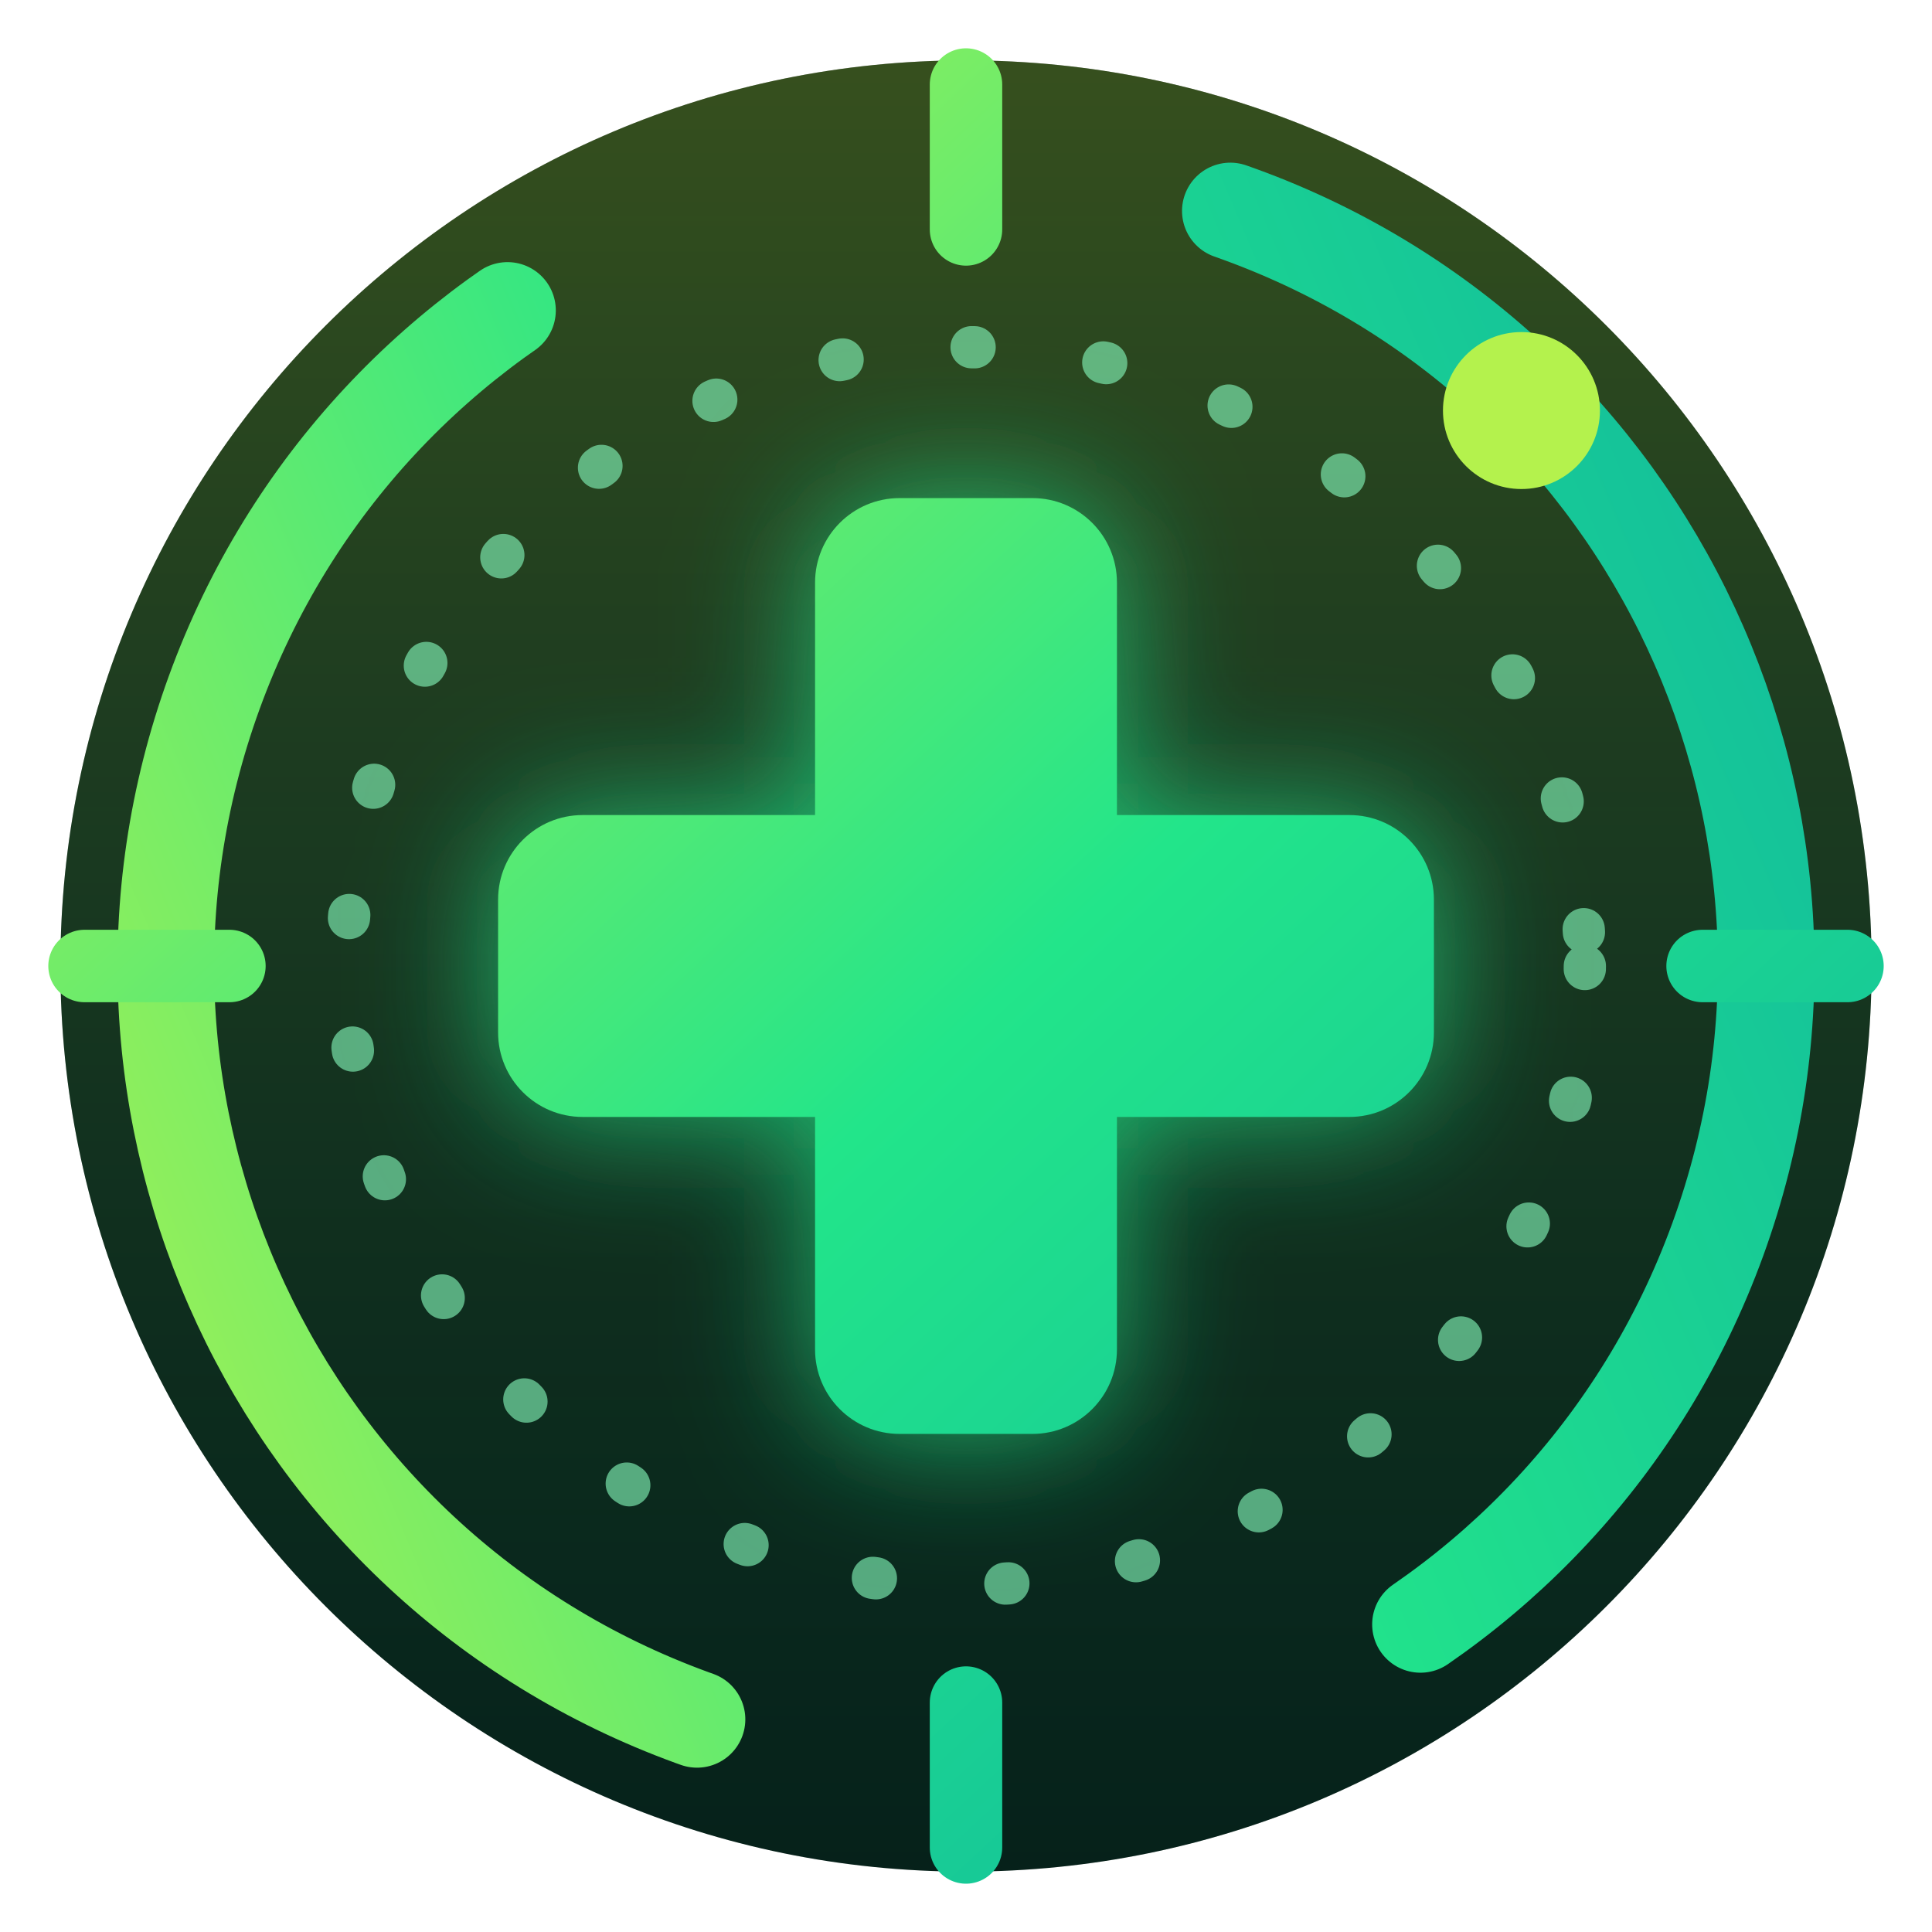
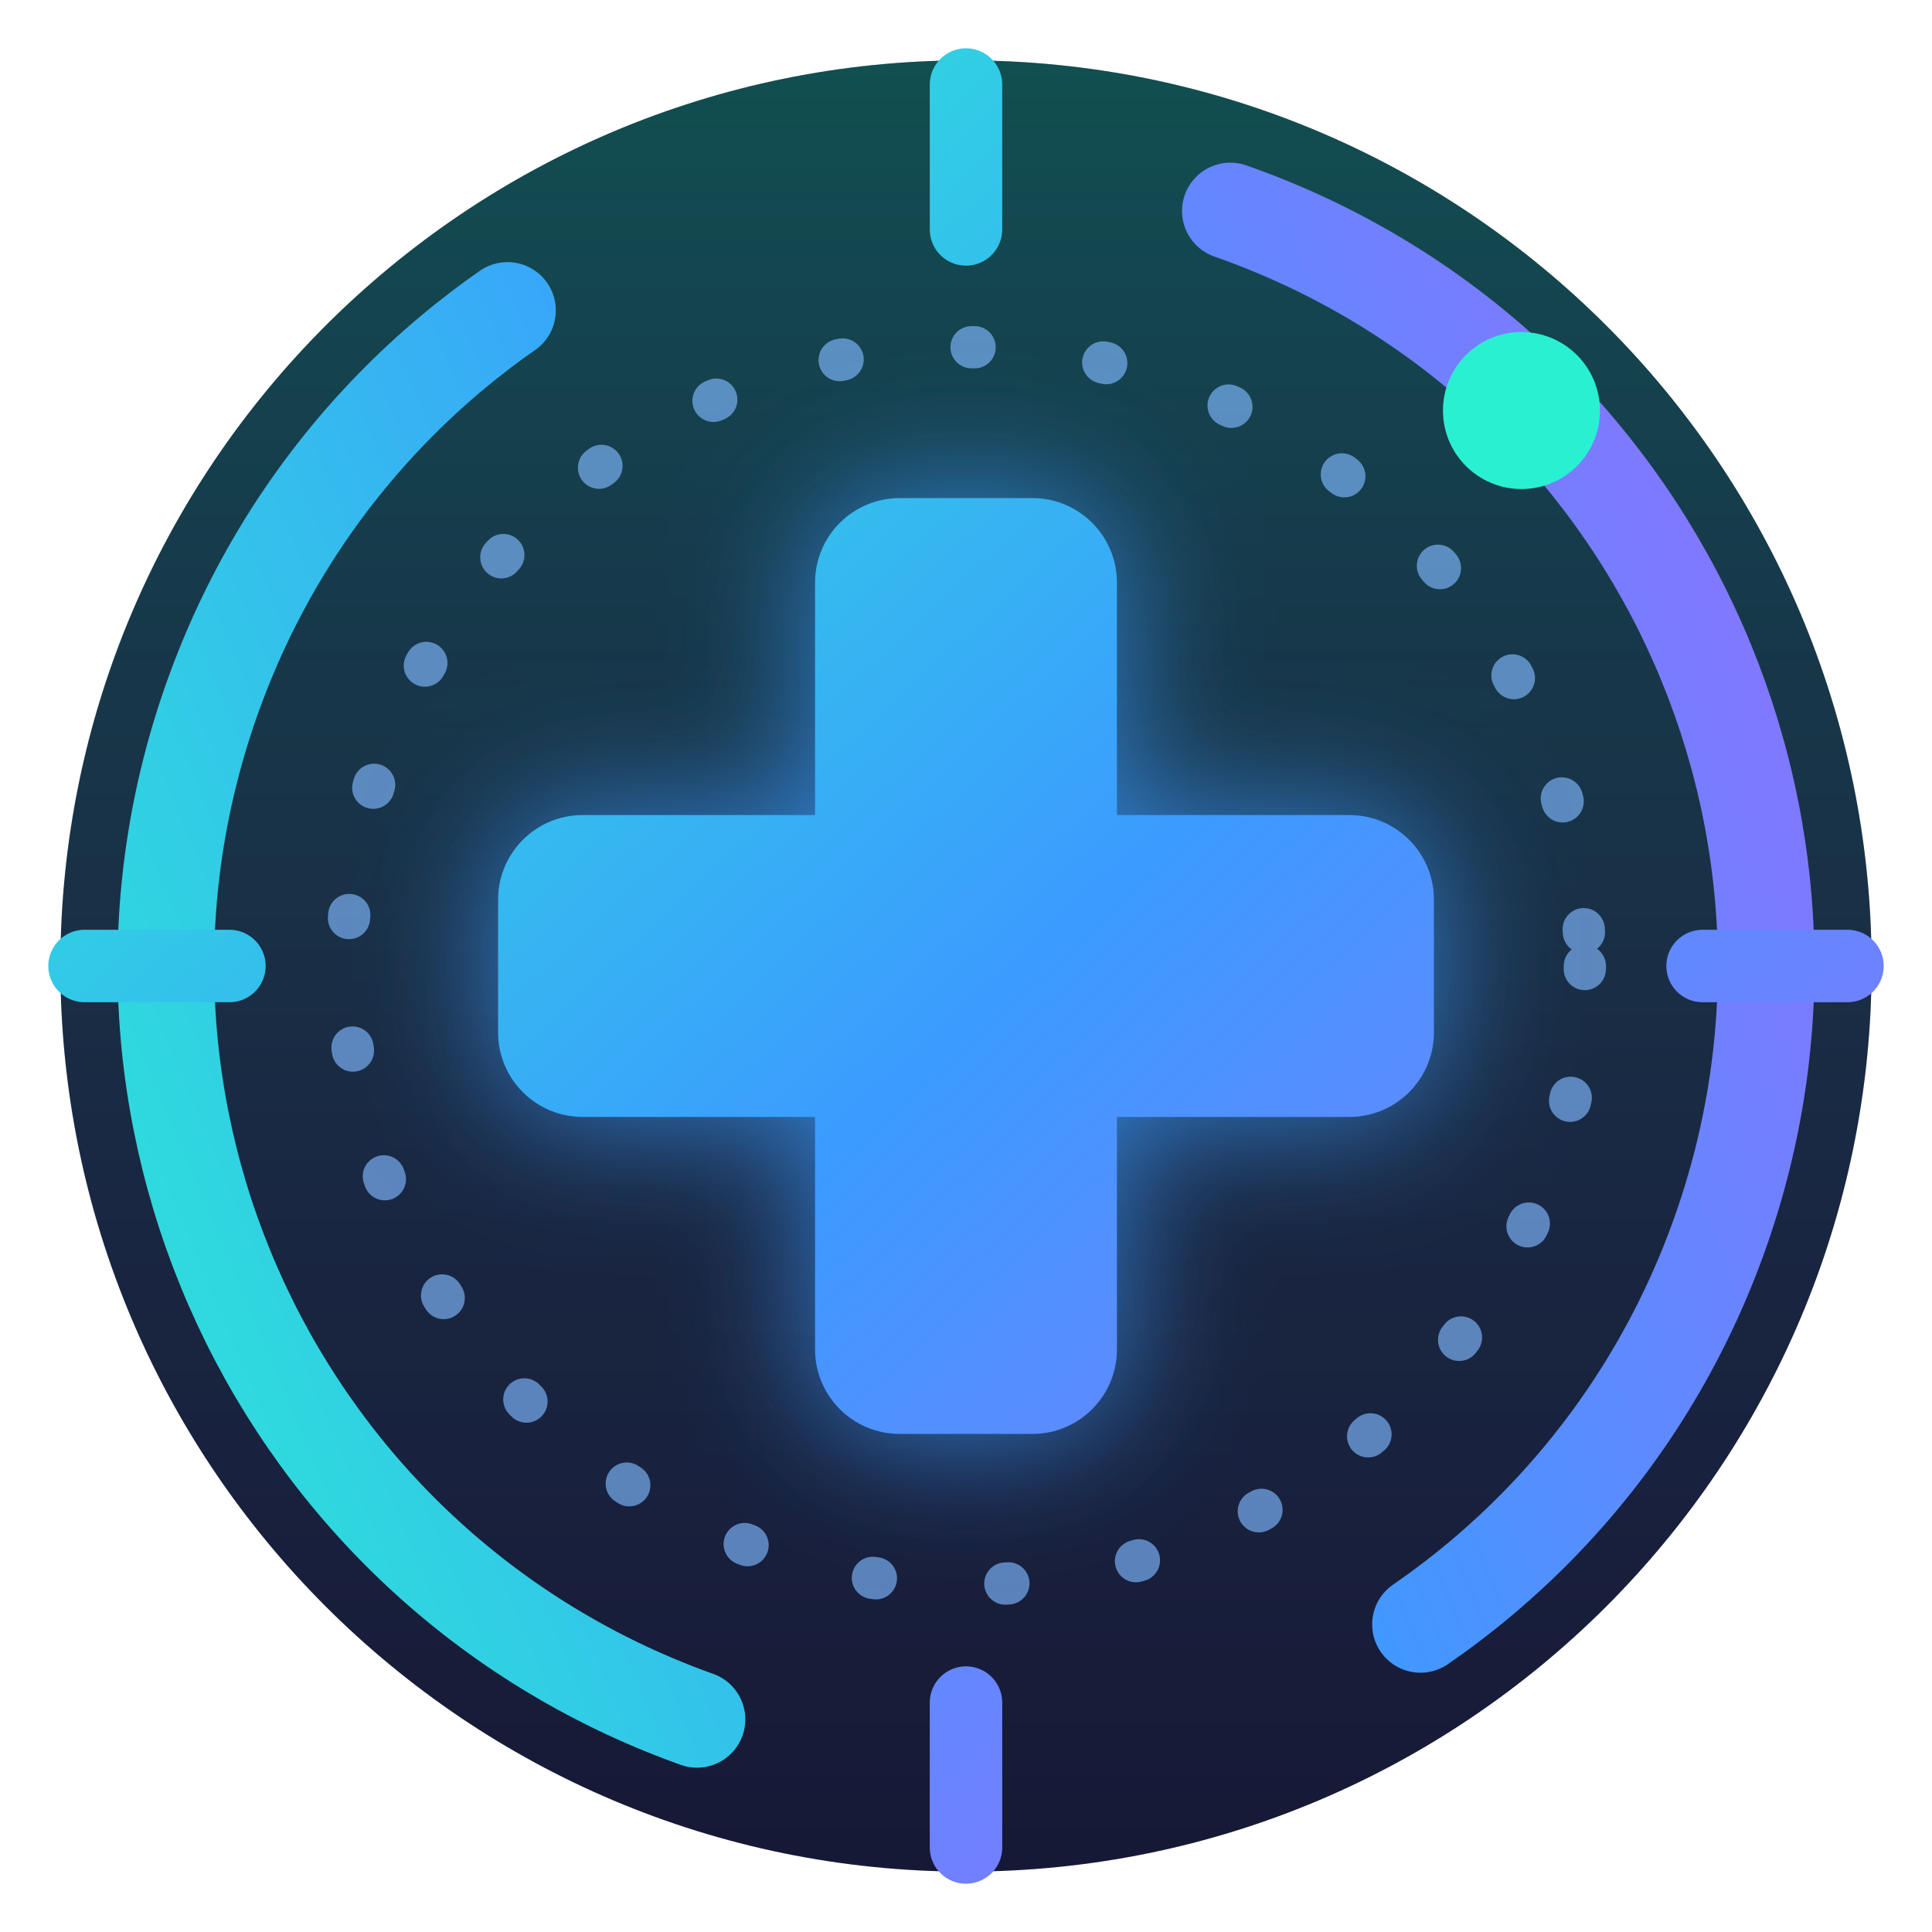
<svg xmlns="http://www.w3.org/2000/svg" width="256" height="256" viewBox="0 0 64 64" role="img" aria-label="Healthcare Hub">
  <defs>
    <linearGradient id="o4g" x1="6" y1="4" x2="58" y2="60" gradientUnits="userSpaceOnUse">
-       <stop offset="0" stop-color="#b4f24d" />
-       <stop offset=".52" stop-color="#22e58a" />
-       <stop offset="1" stop-color="#0fb5a0" />
+       <stop offset="0" stop-color="#2af0d2" />
+       <stop offset=".52" stop-color="#3b9bff" />
+       <stop offset="1" stop-color="#9b6bff" />
    </linearGradient>
    <linearGradient id="o4f" x1="0" y1="0" x2="0" y2="1">
-       <stop offset="0" stop-color="#b4f24d" stop-opacity=".28" />
-       <stop offset="1" stop-color="#0fb5a0" stop-opacity=".10" />
+       <stop offset="0" stop-color="#2af0d2" stop-opacity=".28" />
+       <stop offset="1" stop-color="#9b6bff" stop-opacity=".10" />
    </linearGradient>
    <filter id="o4b" x="-40%" y="-40%" width="180%" height="180%">
      <feGaussianBlur stdDeviation="2.2" />
    </filter>
  </defs>
-   <circle cx="32" cy="32" r="30" fill="#05110b" />
+   <circle cx="32" cy="32" r="30" fill="#07101f" />
  <circle cx="32" cy="32" r="30" fill="url(#o4f)" />
  <circle cx="32" cy="32" r="26.5" fill="none" stroke="url(#o4g)" stroke-width="3.2" stroke-linecap="round" stroke-dasharray="58 25.1" transform="rotate(-70 32 32)" />
-   <circle cx="32" cy="32" r="20.5" fill="none" stroke="#7ff0b4" stroke-width="1.4" stroke-linecap="round" stroke-dasharray=".1 4.3" opacity=".65" />
+   <circle cx="32" cy="32" r="20.5" fill="none" stroke="#7fb8ff" stroke-width="1.4" stroke-linecap="round" stroke-dasharray=".1 4.3" opacity=".65" />
  <g stroke="url(#o4g)" stroke-width="2.4" stroke-linecap="round">
    <line x1="32" y1="2.8" x2="32" y2="7.6" />
    <line x1="32" y1="56.4" x2="32" y2="61.2" />
    <line x1="2.8" y1="32" x2="7.6" y2="32" />
    <line x1="56.4" y1="32" x2="61.2" y2="32" />
  </g>
  <g filter="url(#o4b)" opacity=".75">
-     <rect x="27" y="16.5" width="10" height="31" rx="2.8" fill="#22e58a" />
-     <rect x="16.5" y="27" width="31" height="10" rx="2.8" fill="#22e58a" />
+     <rect x="27" y="16.5" width="10" height="31" rx="2.8" fill="#3b9bff" />
+     <rect x="16.5" y="27" width="31" height="10" rx="2.8" fill="#3b9bff" />
  </g>
  <rect x="27" y="16.5" width="10" height="31" rx="2.8" fill="url(#o4g)" />
  <rect x="16.5" y="27" width="31" height="10" rx="2.8" fill="url(#o4g)" />
-   <circle cx="50.4" cy="13.6" r="2.6" fill="#b4f24d" />
+   <circle cx="50.4" cy="13.6" r="2.6" fill="#2af0d2" />
</svg>
